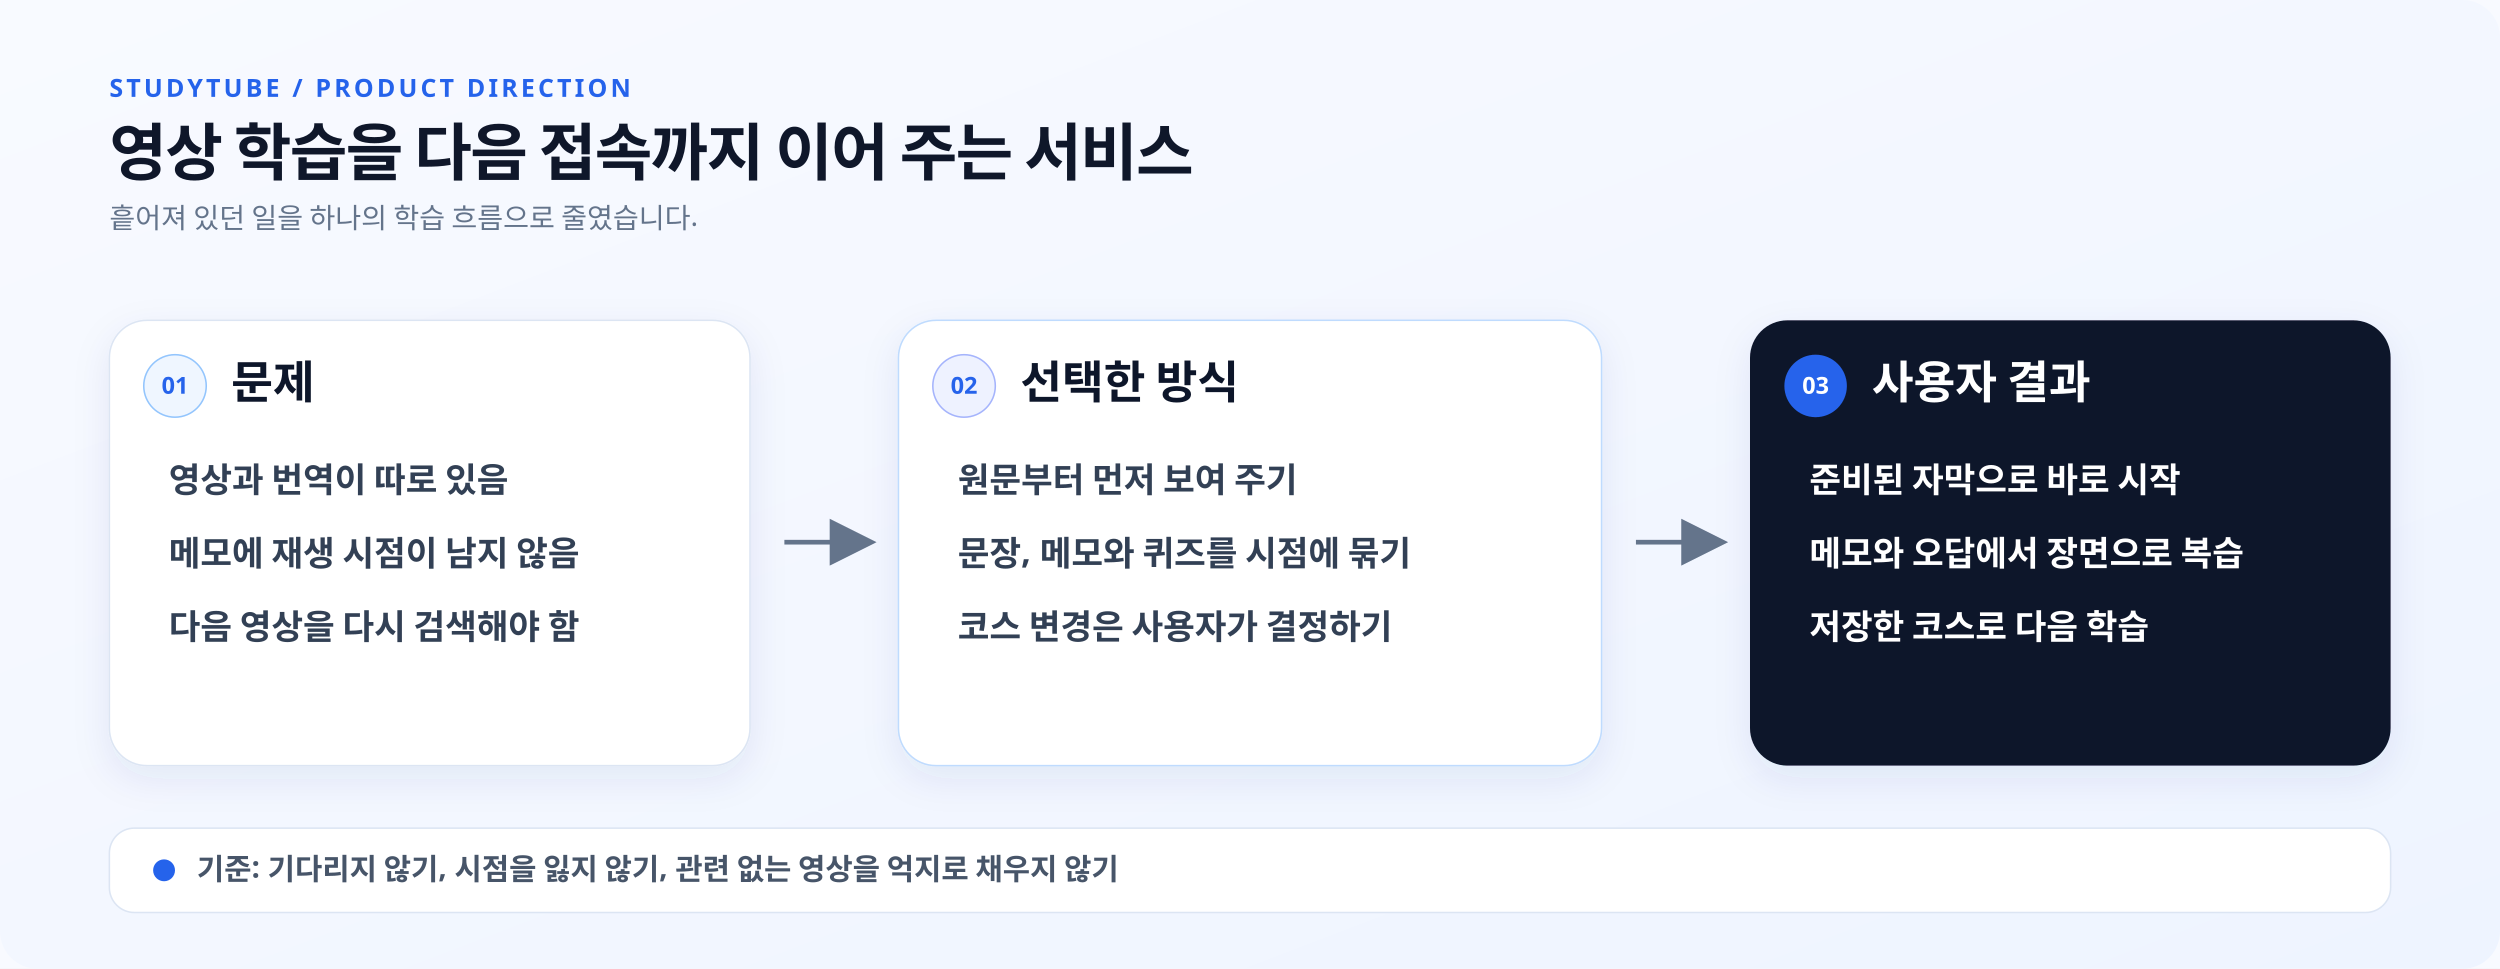
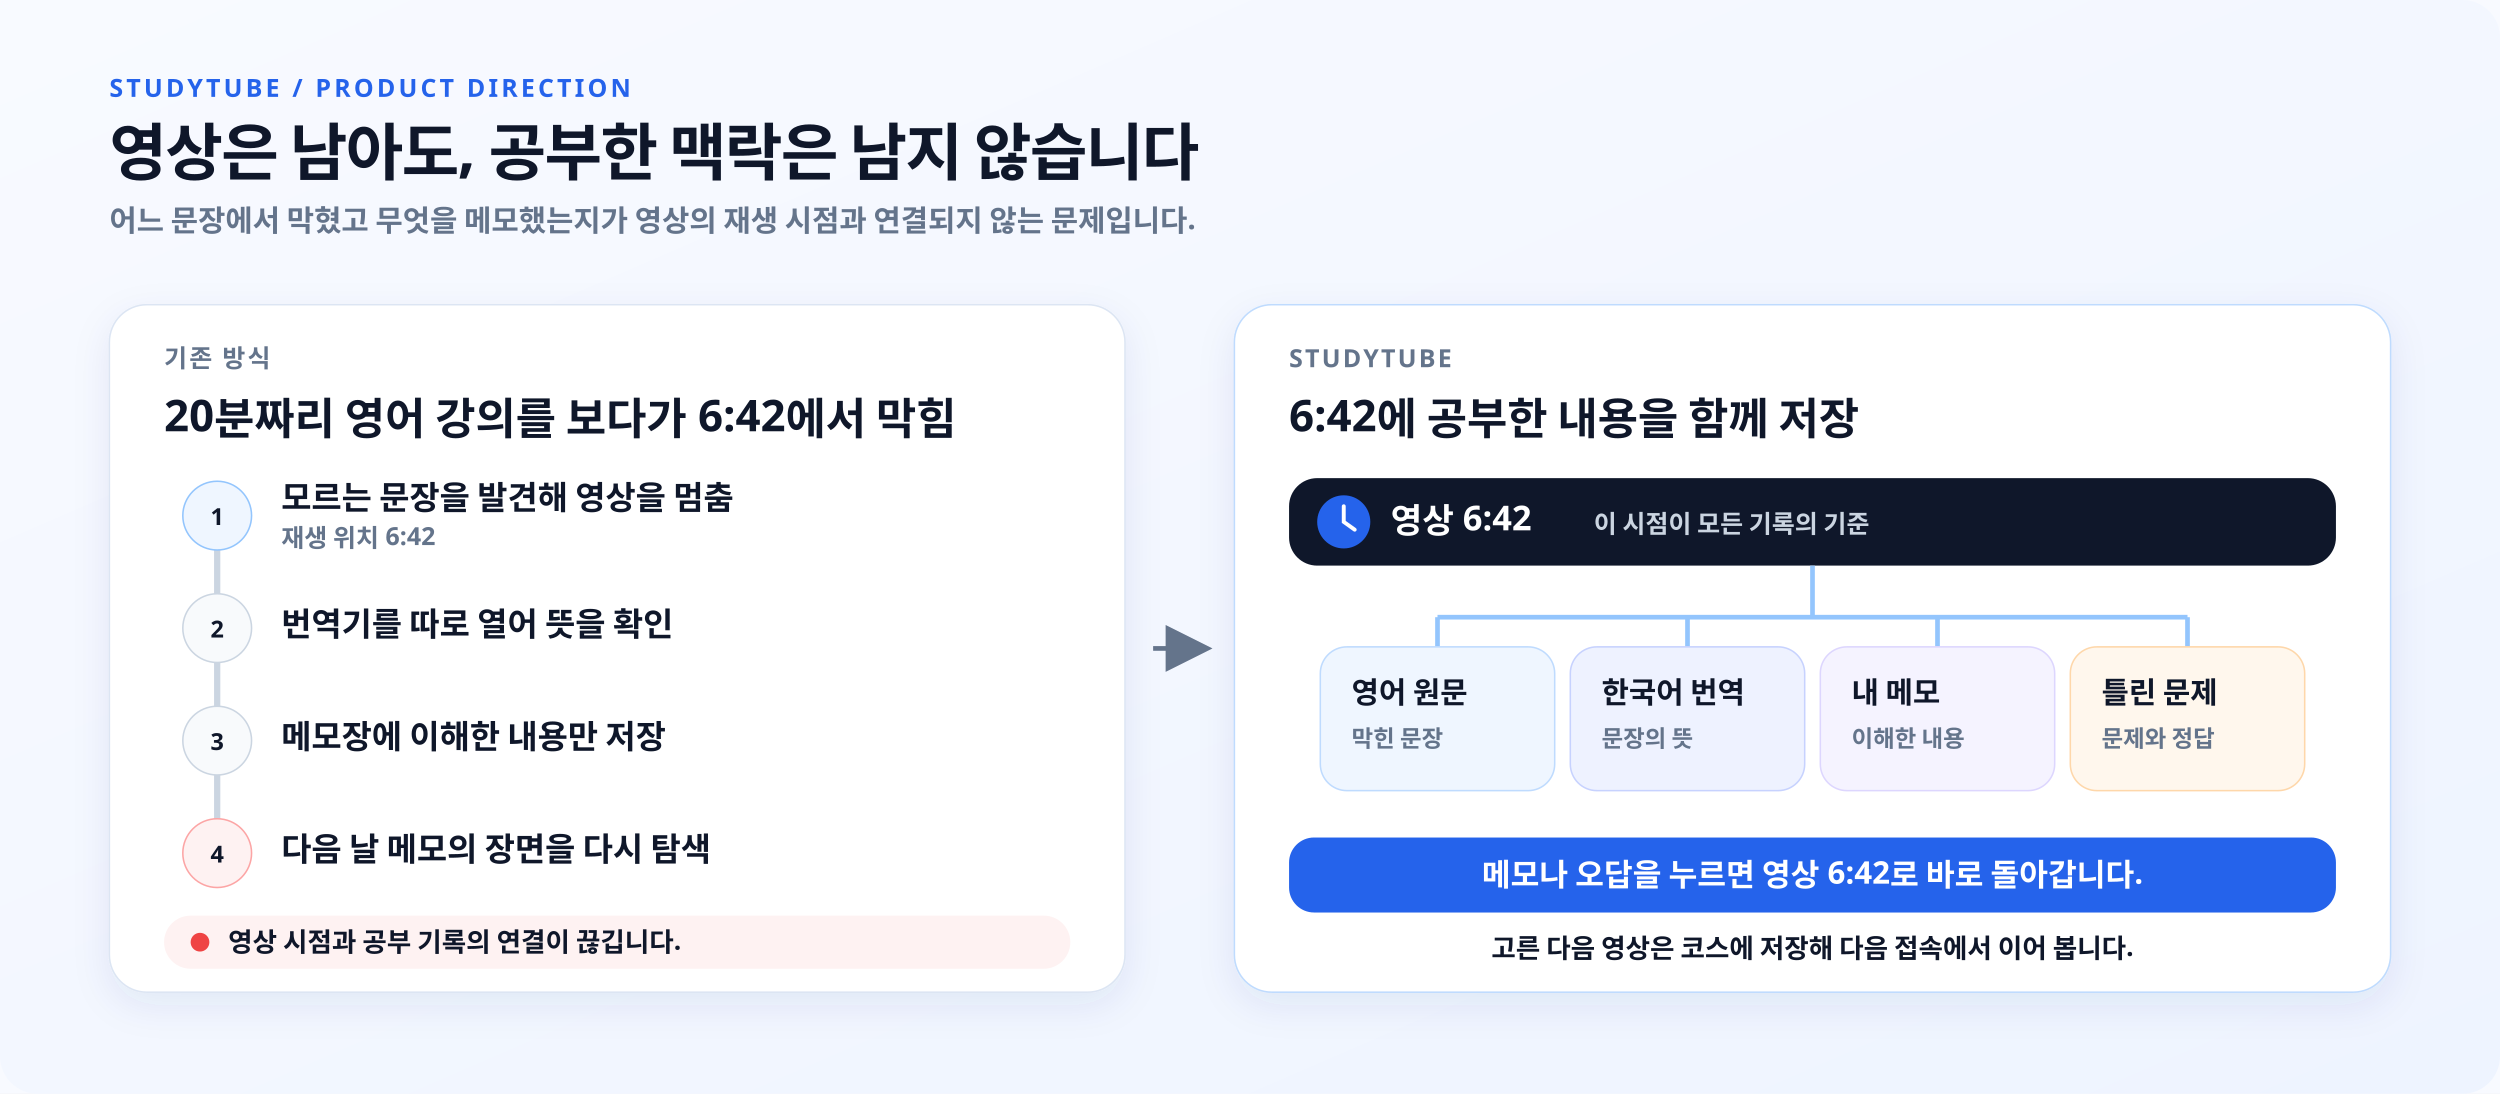
- <svg xmlns="http://www.w3.org/2000/svg" width="1600" height="620" viewBox="0 0 1600 620" role="img" aria-labelledby="title desc">
+ <svg xmlns="http://www.w3.org/2000/svg" width="1600" height="700" viewBox="0 0 1600 700" role="img" aria-labelledby="title desc">
  <defs>
    <linearGradient id="bg" x1="0" y1="0" x2="1" y2="1">
      <stop stop-color="#F8FAFF" />
      <stop offset="1" stop-color="#EEF4FF" />
    </linearGradient>
    <filter id="shadow" x="-20%" y="-20%" width="140%" height="140%">
      <feDropShadow dx="0" dy="8" stdDeviation="12" flood-color="#1E3A8A" flood-opacity="0.08" />
    </filter>
    <marker id="arrow" markerWidth="10" markerHeight="10" refX="8" refY="5" orient="auto">
      <path d="M0 0 L10 5 L0 10 Z" fill="#64748B" />
    </marker>
    <style>
      text { font-family: Pretendard, "Noto Sans KR", "Segoe UI", sans-serif; fill:#0F172A; }
      .eyebrow { font-size:16px; font-weight:800; letter-spacing:2px; fill:#2563EB; }
      .title { font-size:40px; font-weight:850; letter-spacing:-1px; }
-       .subtitle { font-size:18px; font-weight:500; fill:#64748B; }
-       .number { font-size:15px; font-weight:850; fill:#2563EB; }
-       .card-title { font-size:29px; font-weight:850; }
-       .line { font-size:22px; font-weight:650; fill:#334155; }
-       .result { font-size:22px; font-weight:700; fill:#FFFFFF; }
-       .footer { font-size:19px; font-weight:700; fill:#475569; }
+       .subtitle { font-size:19px; font-weight:550; fill:#64748B; }
+       .panel-label { font-size:16px; font-weight:800; letter-spacing:1.4px; fill:#64748B; }
+       .panel-title { font-size:28px; font-weight:850; }
+       .step-title { font-size:21px; font-weight:750; }
+       .step-note { font-size:16px; font-weight:600; fill:#64748B; }
+       .chip-title { font-size:19px; font-weight:800; }
+       .chip-note { font-size:15px; font-weight:600; fill:#64748B; }
+       .outcome { font-size:20px; font-weight:800; fill:#FFFFFF; }
    </style>
  </defs>
-   <rect width="1600" height="620" fill="#F8FAFF" />
-   <rect width="1600" height="620" rx="24" fill="url(#bg)" />
+   <rect width="1600" height="700" fill="#F8FAFF" />
+   <rect width="1600" height="700" rx="24" fill="url(#bg)" />
  <text x="70" y="62" class="eyebrow">STUDYTUBE / PRODUCT DIRECTION</text>
-   <text x="70" y="112" class="title">영상 학습을 다음 접속까지 이어 주는 서비스</text>
-   <text x="70" y="146" class="subtitle">흩어져 있던 일을 하나의 학습 흐름으로 줄였습니다.</text>
+   <text x="70" y="112" class="title">영상은 남아도, 공부한 맥락은 남지 않습니다</text>
+   <text x="70" y="148" class="subtitle">어느 문장에서 막혔고 무엇을 메모했는지가 영상의 재생 시점과 연결되지 않는 문제입니다.</text>
  <g filter="url(#shadow)">
-     <rect x="70" y="205" width="410" height="285" rx="24" fill="#FFFFFF" stroke="#DCE5F3" />
-     <circle cx="112" cy="247" r="20" fill="#EFF6FF" stroke="#93C5FD" />
-     <text x="112" y="252" text-anchor="middle" class="number">01</text>
-     <text x="148" y="255" class="card-title">문제</text>
-     <text x="108" y="315" class="line">영상과 번역이 따로 있음</text>
-     <text x="108" y="362" class="line">메모에 재생 시점이 남지 않음</text>
-     <text x="108" y="409" class="line">다음 영상을 다시 검색해야 함</text>
+     <rect x="70" y="195" width="650" height="440" rx="24" fill="#FFFFFF" stroke="#DCE5F3" />
  </g>
-   <path d="M502 347 H555" stroke="#64748B" stroke-width="3" marker-end="url(#arrow)" />
+   <text x="105" y="235" class="panel-label">기존 방식</text>
+   <text x="105" y="276" class="panel-title">20분짜리 영어 강의를 보다가 6:42에서 막힘</text>
+   <line x1="139" y1="322" x2="139" y2="528" stroke="#CBD5E1" stroke-width="4" />
+   <g>
+     <circle cx="139" cy="330" r="22" fill="#EFF6FF" stroke="#93C5FD" />
+     <text x="139" y="336" text-anchor="middle" font-size="15" font-weight="850" fill="#2563EB">1</text>
+     <text x="180" y="326" class="step-title">모르는 문장을 발견해 영상을 멈춤</text>
+     <text x="180" y="350" class="step-note">재생 위치 6:42</text>
+   </g>
+   <g>
+     <circle cx="139" cy="402" r="22" fill="#F8FAFC" stroke="#CBD5E1" />
+     <text x="139" y="408" text-anchor="middle" font-size="15" font-weight="850" fill="#475569">2</text>
+     <text x="180" y="407" class="step-title">번역기를 따로 열어 뜻을 확인</text>
+   </g>
+   <g>
+     <circle cx="139" cy="474" r="22" fill="#F8FAFC" stroke="#CBD5E1" />
+     <text x="139" y="480" text-anchor="middle" font-size="15" font-weight="850" fill="#475569">3</text>
+     <text x="180" y="479" class="step-title">메모장에 이해한 내용만 저장</text>
+   </g>
+   <g>
+     <circle cx="139" cy="546" r="22" fill="#FEF2F2" stroke="#FCA5A5" />
+     <text x="139" y="552" text-anchor="middle" font-size="15" font-weight="850" fill="#DC2626">4</text>
+     <text x="180" y="551" class="step-title">다음 날 메모의 장면을 다시 탐색</text>
+   </g>
+   <rect x="105" y="586" width="580" height="34" rx="17" fill="#FEF2F2" />
+   <circle cx="128" cy="603" r="6" fill="#EF4444" />
+   <text x="146" y="609" font-size="17" font-weight="800" fill="#B91C1C">영상 시점과 공부 기록의 연결이 끊깁니다.</text>
+   <path d="M738 415 H770" stroke="#64748B" stroke-width="3" marker-end="url(#arrow)" />
  <g filter="url(#shadow)">
-     <rect x="575" y="205" width="450" height="285" rx="24" fill="#FFFFFF" stroke="#BFDBFE" />
-     <circle cx="617" cy="247" r="20" fill="#EEF2FF" stroke="#A5B4FC" />
-     <text x="617" y="252" text-anchor="middle" class="number">02</text>
-     <text x="653" y="255" class="card-title">선택한 방식</text>
-     <text x="613" y="315" class="line">원문부터 먼저 보여 주기</text>
-     <text x="613" y="362" class="line">문장, 메모와 퀴즈를 시점에 묶기</text>
-     <text x="613" y="409" class="line">코스 변경은 사용자가 결정하기</text>
+     <rect x="790" y="195" width="740" height="440" rx="24" fill="#FFFFFF" stroke="#BFDBFE" />
  </g>
-   <path d="M1047 347 H1100" stroke="#64748B" stroke-width="3" marker-end="url(#arrow)" />
-   <g filter="url(#shadow)">
-     <rect x="1120" y="205" width="410" height="285" rx="24" fill="#0F172A" />
-     <circle cx="1162" cy="247" r="20" fill="#2563EB" />
-     <text x="1162" y="252" text-anchor="middle" font-size="15" font-weight="850" style="fill:#FFFFFF">03</text>
-     <text x="1198" y="255" class="card-title" style="fill:#FFFFFF">사용자 결과</text>
-     <text x="1158" y="315" class="result">준비된 자막으로 바로 시작</text>
-     <text x="1158" y="362" class="result">메모와 오답에서 장면으로 복습</text>
-     <text x="1158" y="409" class="result">저장한 코스로 다음 학습</text>
+   <text x="825" y="235" class="panel-label" fill="#2563EB">STUDYTUBE</text>
+   <text x="825" y="276" class="panel-title">6:42에 공부한 내용을 함께 저장</text>
+   <rect x="825" y="306" width="670" height="56" rx="18" fill="#0F172A" />
+   <circle cx="860" cy="334" r="17" fill="#2563EB" />
+   <path d="M860 324 V334 L867 339" fill="none" stroke="#FFFFFF" stroke-width="2.5" stroke-linecap="round" />
+   <text x="890" y="341" font-size="22" font-weight="850" style="fill:#FFFFFF">영상 6:42</text>
+   <text x="1020" y="341" font-size="16" font-weight="650" style="fill:#CBD5E1">이 시점이 모든 기록의 기준</text>
+   <line x1="1160" y1="362" x2="1160" y2="395" stroke="#93C5FD" stroke-width="3" />
+   <line x1="920" y1="395" x2="1400" y2="395" stroke="#93C5FD" stroke-width="3" />
+   <line x1="920" y1="395" x2="920" y2="414" stroke="#93C5FD" stroke-width="3" />
+   <line x1="1080" y1="395" x2="1080" y2="414" stroke="#93C5FD" stroke-width="3" />
+   <line x1="1240" y1="395" x2="1240" y2="414" stroke="#93C5FD" stroke-width="3" />
+   <line x1="1400" y1="395" x2="1400" y2="414" stroke="#93C5FD" stroke-width="3" />
+   <g>
+     <rect x="845" y="414" width="150" height="92" rx="17" fill="#EFF6FF" stroke="#BFDBFE" />
+     <text x="865" y="450" class="chip-title">영어 원문</text>
+     <text x="865" y="478" class="chip-note">막힌 문장</text>
  </g>
-   <rect x="70" y="530" width="1460" height="54" rx="16" fill="#FFFFFF" stroke="#DCE5F3" />
-   <circle cx="105" cy="557" r="7" fill="#2563EB" />
-   <text x="126" y="563" class="footer">기준: 기다리지 않기, 시점을 잃지 않기, 관련 없는 영상을 억지로 채우지 않기</text>
+   <g>
+     <rect x="1005" y="414" width="150" height="92" rx="17" fill="#EEF2FF" stroke="#C7D2FE" />
+     <text x="1025" y="450" class="chip-title">한국어 번역</text>
+     <text x="1025" y="478" class="chip-note">문장의 뜻</text>
+   </g>
+   <g>
+     <rect x="1165" y="414" width="150" height="92" rx="17" fill="#F5F3FF" stroke="#DDD6FE" />
+     <text x="1185" y="450" class="chip-title">내 메모</text>
+     <text x="1185" y="478" class="chip-note">이해한 내용</text>
+   </g>
+   <g>
+     <rect x="1325" y="414" width="150" height="92" rx="17" fill="#FFF7ED" stroke="#FED7AA" />
+     <text x="1345" y="450" class="chip-title">틀린 문제</text>
+     <text x="1345" y="478" class="chip-note">문제와 정답</text>
+   </g>
+   <rect x="825" y="536" width="670" height="48" rx="16" fill="#2563EB" />
+   <text x="1160" y="567" text-anchor="middle" class="outcome">메모나 오답을 누르면 영상 6:42로 바로 돌아갑니다.</text>
+   <text x="1160" y="613" text-anchor="middle" font-size="17" font-weight="750" fill="#475569">고른 다음 영상은 코스에 저장해 다음 접속에서 이어 봅니다.</text>
</svg>
